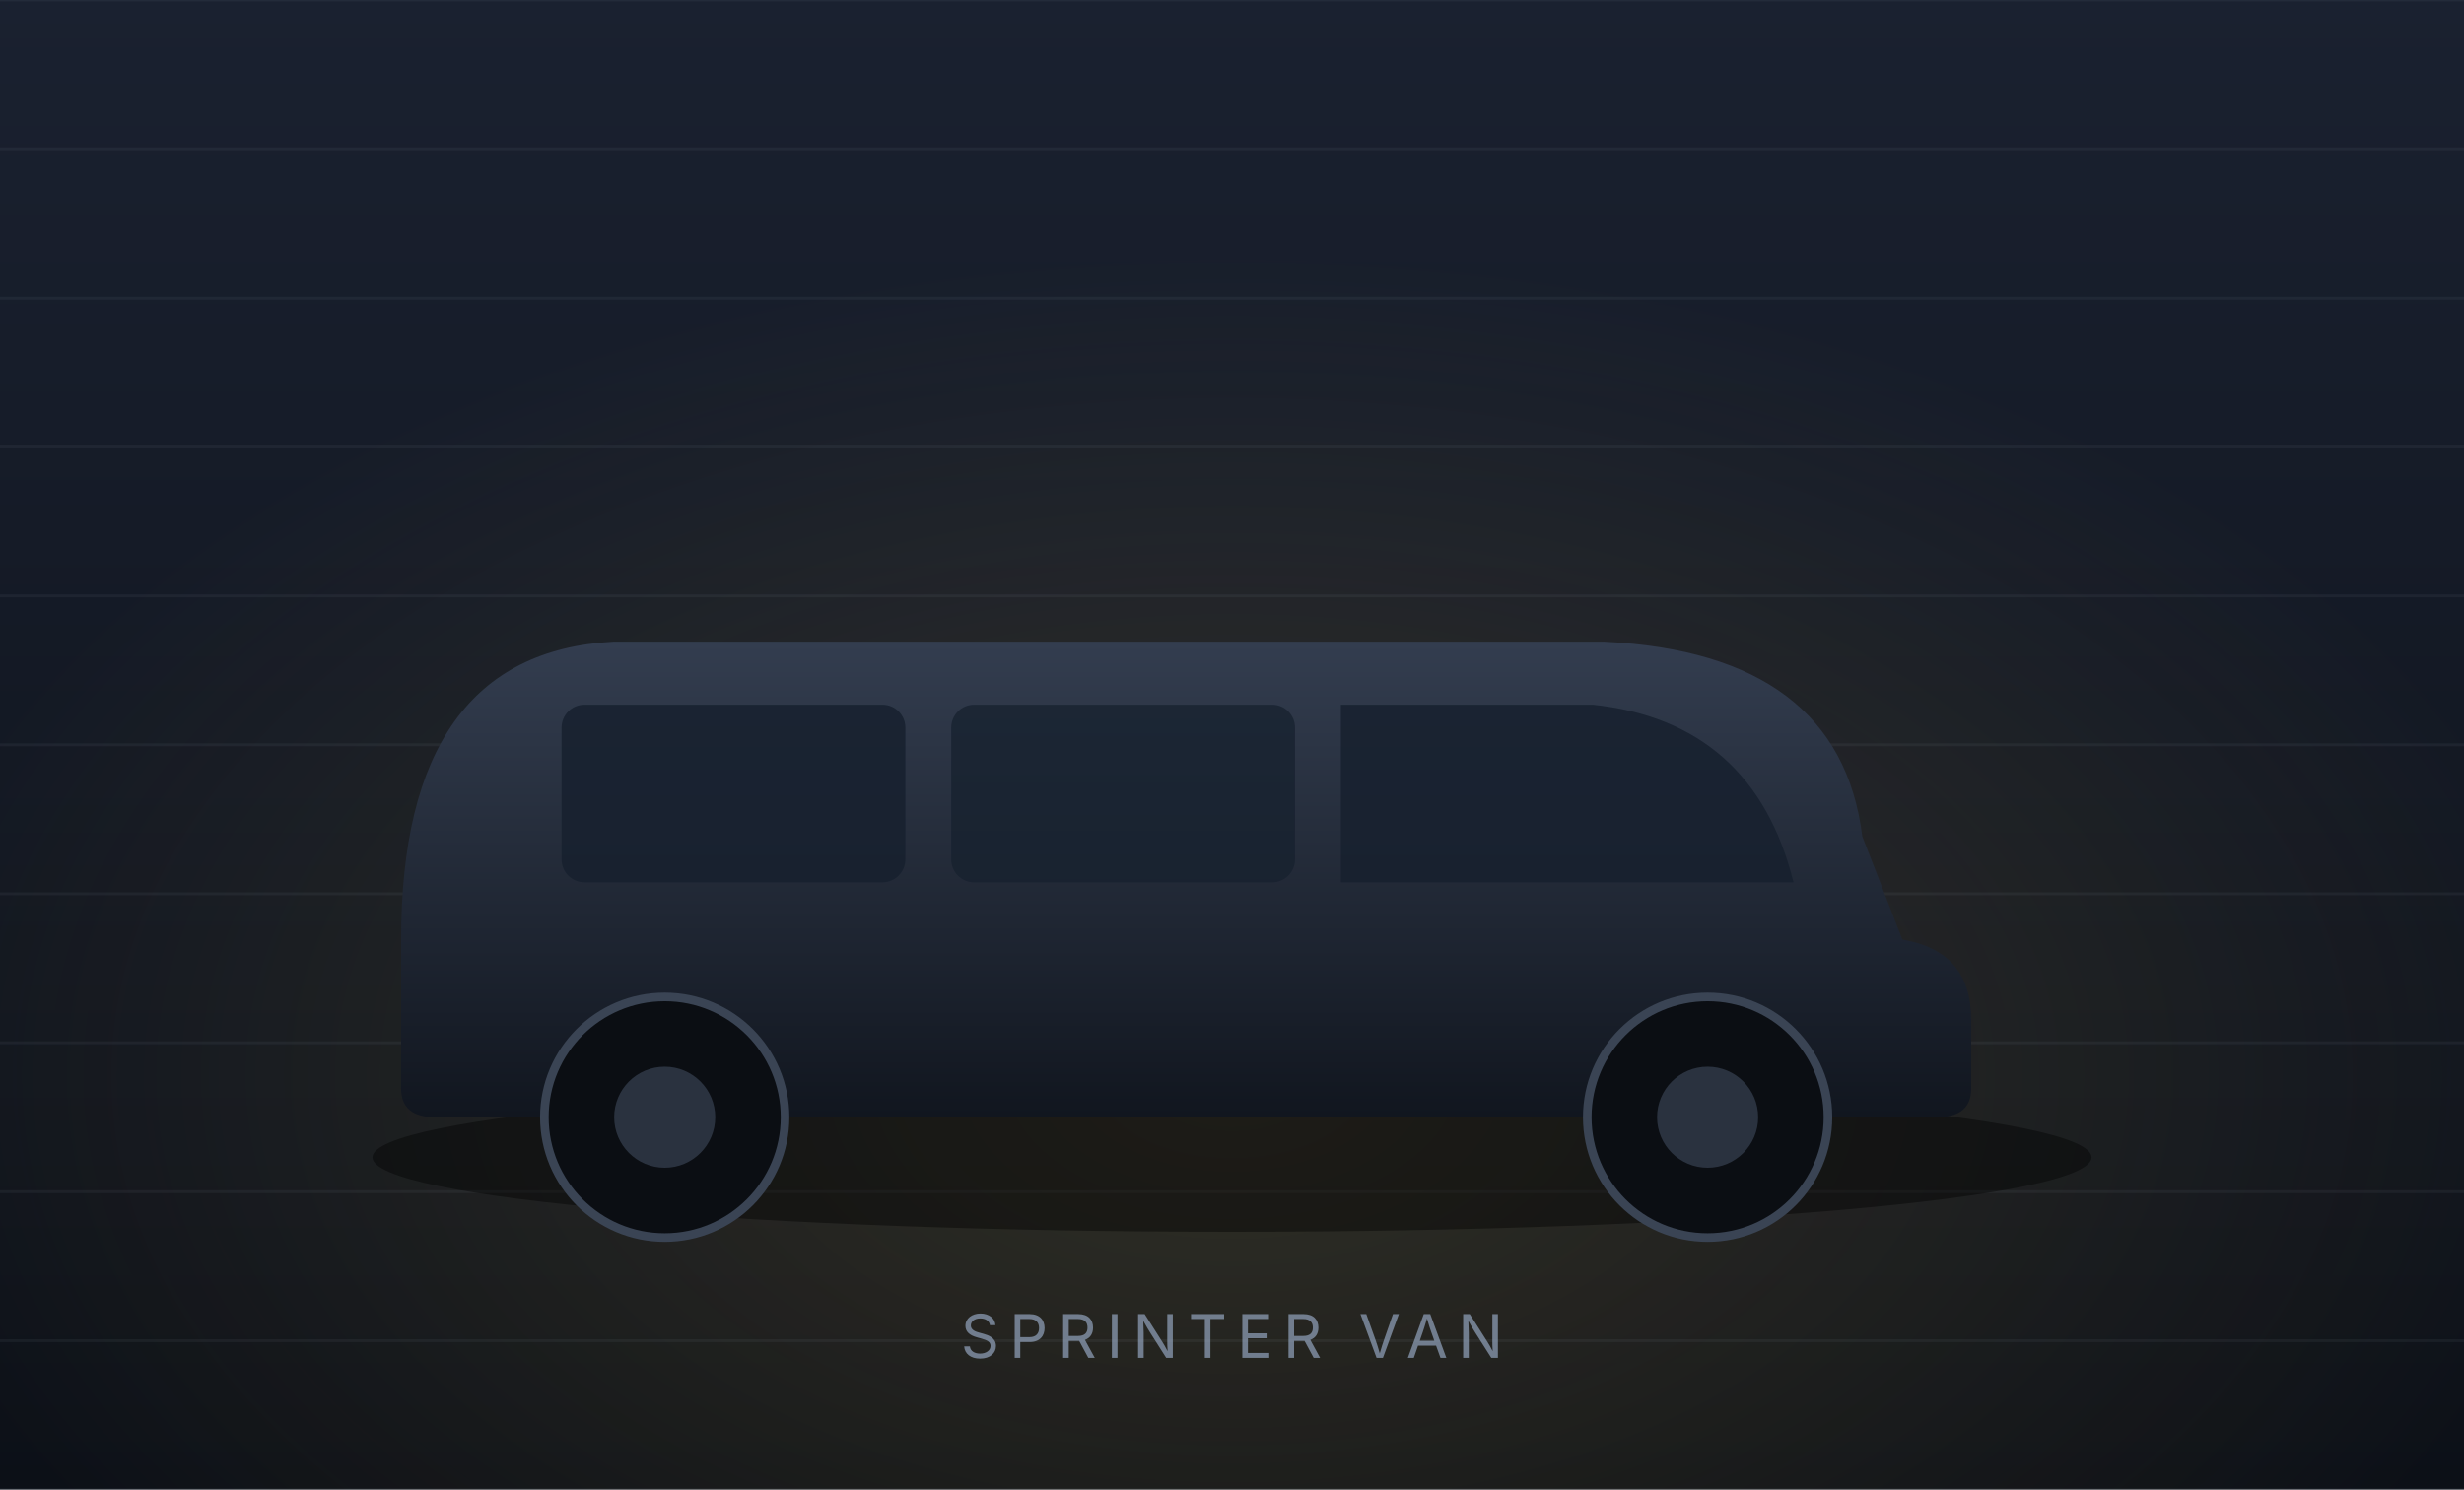
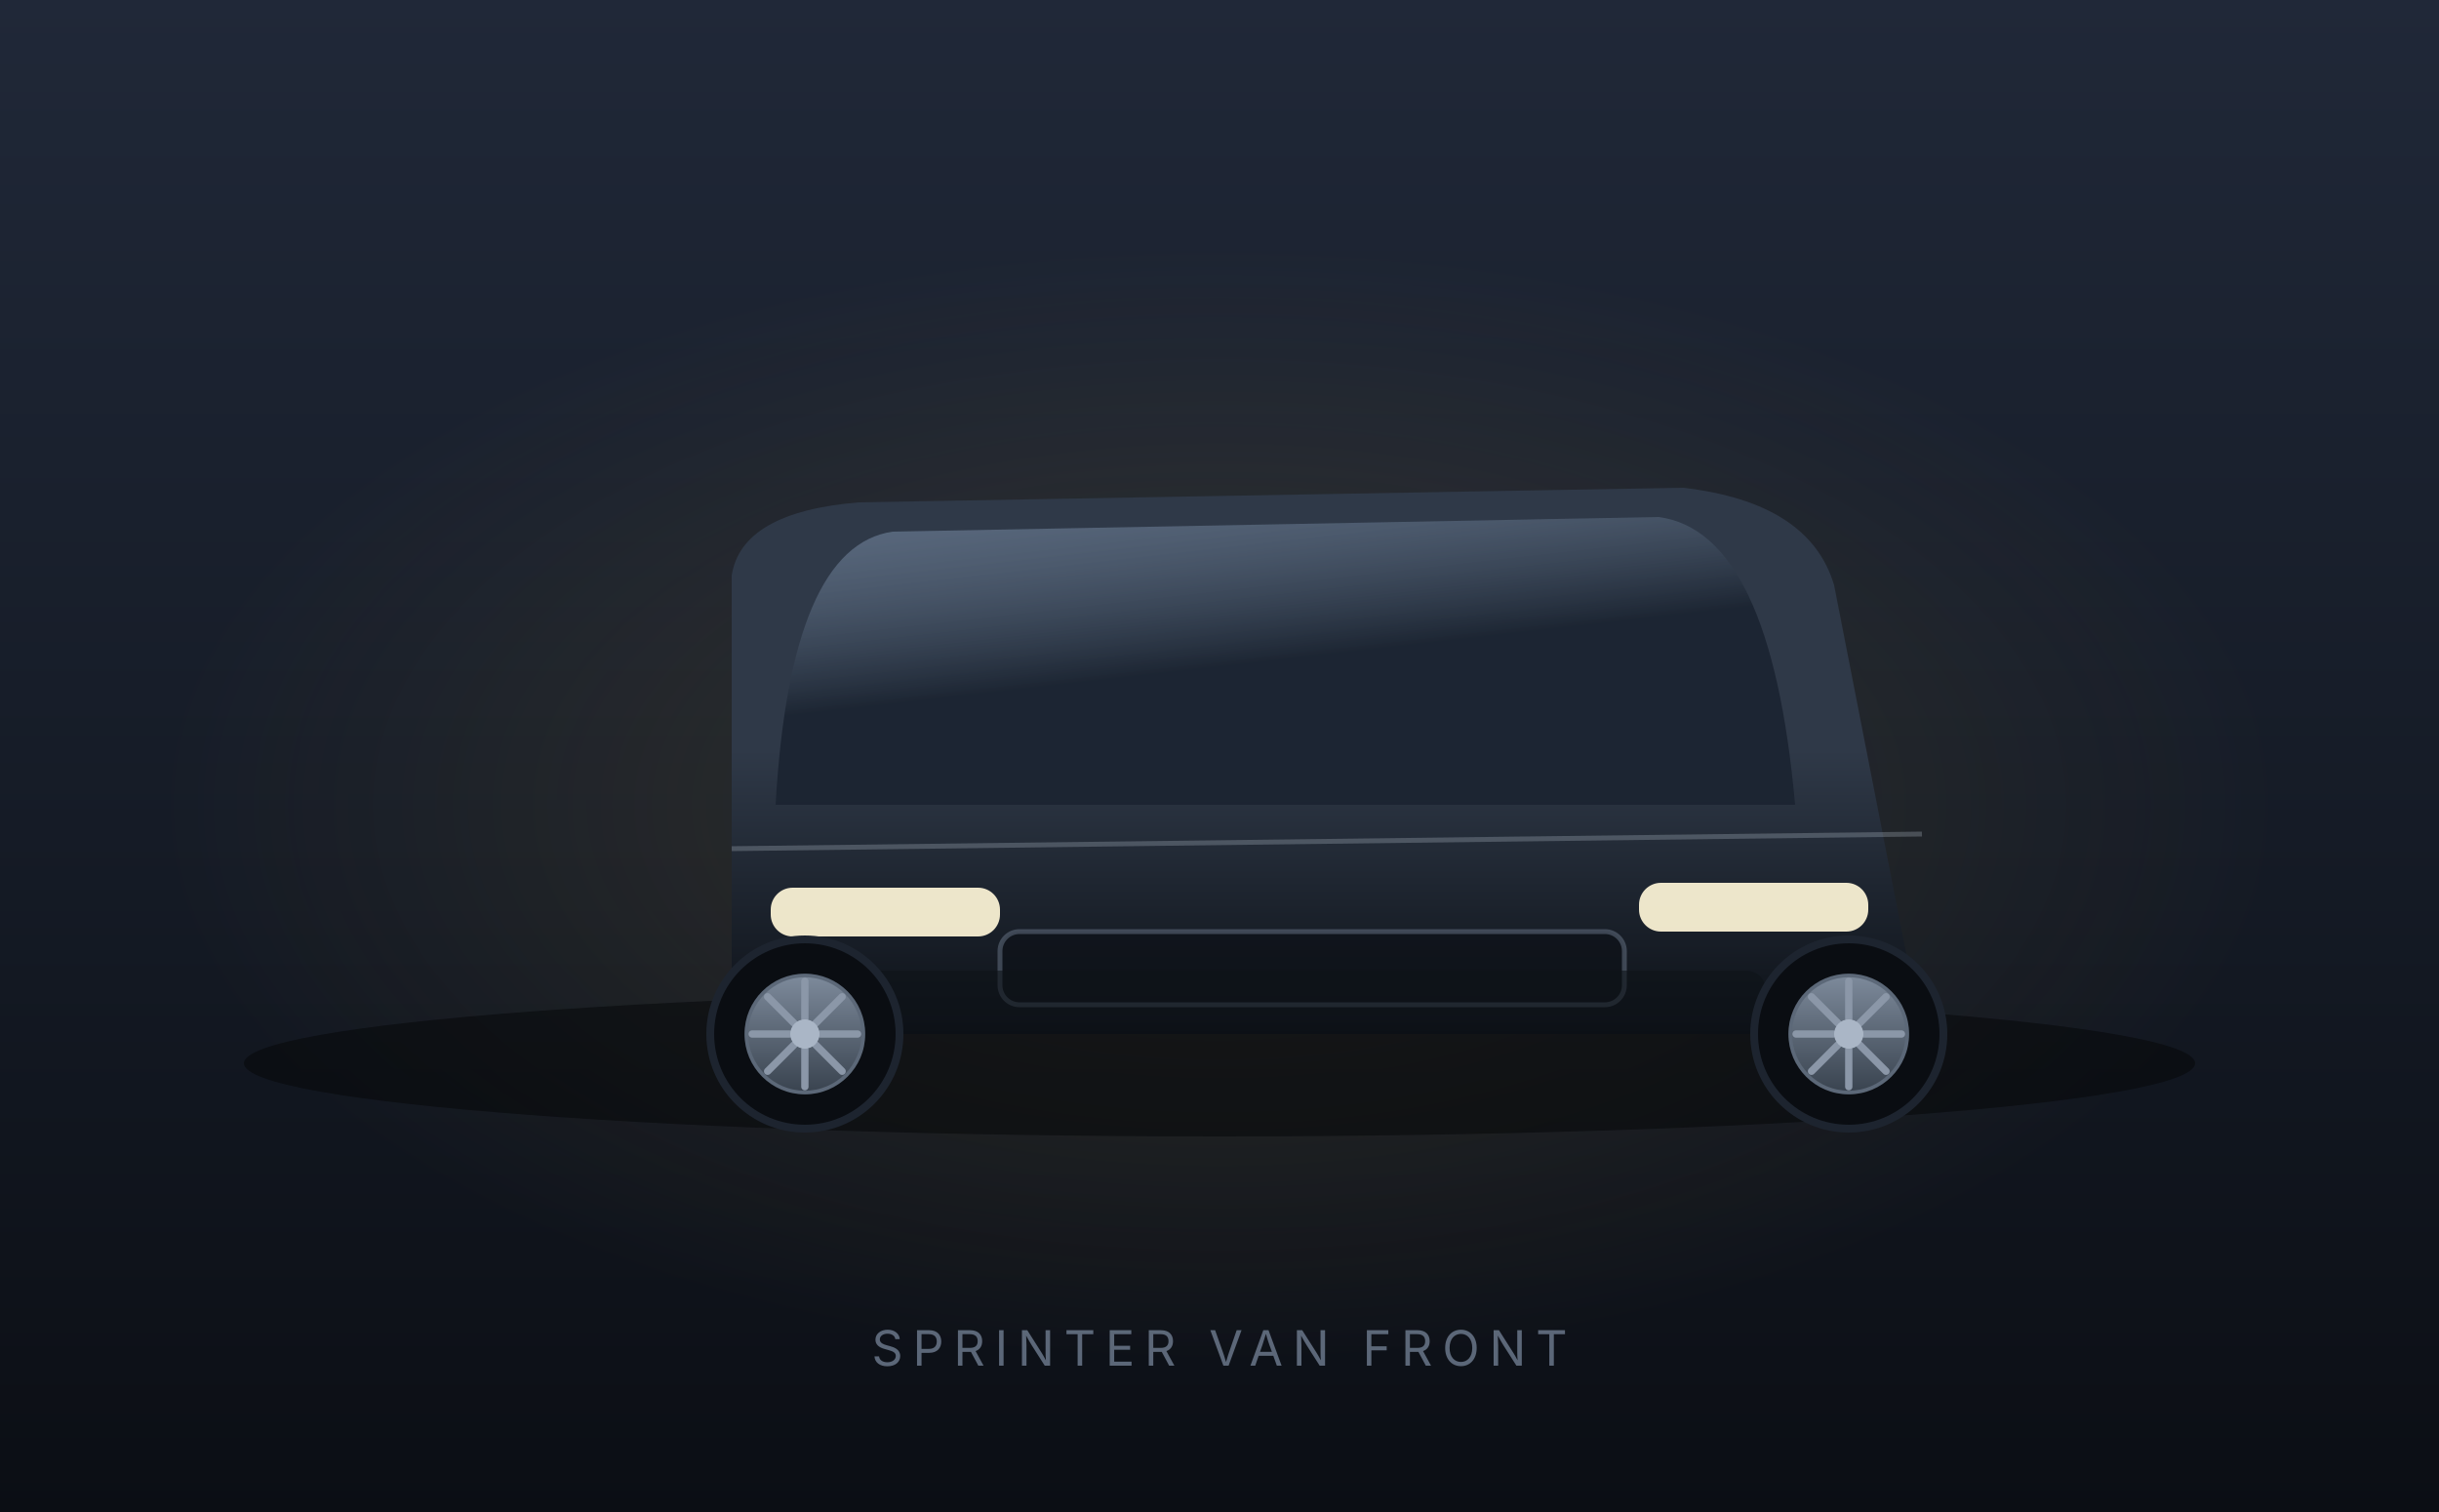
- <svg xmlns="http://www.w3.org/2000/svg" viewBox="0 0 860 520" width="860" height="520" role="img" aria-label="sprinter van">
+ <svg xmlns="http://www.w3.org/2000/svg" viewBox="0 0 1000 620" width="1000" height="620" role="img" aria-label="sprinter van front">
  <defs>
    <linearGradient id="bg" x1="0" y1="0" x2="0" y2="1">
-       <stop offset="0%" stop-color="#1a2130" />
-       <stop offset="100%" stop-color="#0c1017" />
+       <stop offset="0%" stop-color="#202838" />
+       <stop offset="55%" stop-color="#151b26" />
+       <stop offset="100%" stop-color="#0b0e14" />
    </linearGradient>
    <linearGradient id="body" x1="0" y1="0" x2="0" y2="1">
-       <stop offset="0%" stop-color="#333d4f" />
-       <stop offset="100%" stop-color="#11161f" />
+       <stop offset="0%" stop-color="#2f3948" />
+       <stop offset="48%" stop-color="#2f3948" />
+       <stop offset="100%" stop-color="#0c1016" />
    </linearGradient>
-     <radialGradient id="glow" cx="50%" cy="72%" r="55%">
-       <stop offset="0%" stop-color="#e6bf57" stop-opacity="0.16" />
+     <linearGradient id="roof" x1="0" y1="0" x2="0" y2="1">
+       <stop offset="0%" stop-color="#ffffff" stop-opacity="0.16" />
+       <stop offset="100%" stop-color="#ffffff" stop-opacity="0" />
+     </linearGradient>
+     <linearGradient id="glass" x1="0" y1="0" x2="0.4" y2="1">
+       <stop offset="0%" stop-color="#7f93ad" stop-opacity="0.55" />
+       <stop offset="60%" stop-color="#1b2431" stop-opacity="0.95" />
+     </linearGradient>
+     <linearGradient id="rim" x1="0" y1="0" x2="0" y2="1">
+       <stop offset="0%" stop-color="#7d8a9b" />
+       <stop offset="100%" stop-color="#39434f" />
+     </linearGradient>
+     <linearGradient id="leather" x1="0" y1="0" x2="0" y2="1">
+       <stop offset="0%" stop-color="#26303d" />
+       <stop offset="100%" stop-color="#151c26" />
+     </linearGradient>
+     <radialGradient id="pool" cx="50%" cy="50%" r="50%">
+       <stop offset="0%" stop-color="#e6bf57" stop-opacity="0.14" />
      <stop offset="100%" stop-color="#e6bf57" stop-opacity="0" />
    </radialGradient>
  </defs>
-   <rect width="860" height="520" fill="url(#bg)" />
-   <rect width="860" height="520" fill="url(#glow)" />
-   <g opacity="0.07" stroke="#9fb0c8" stroke-width="1">
-     <line x1="0" y1="0" x2="860" y2="0" />
-     <line x1="0" y1="52" x2="860" y2="52" />
-     <line x1="0" y1="104" x2="860" y2="104" />
-     <line x1="0" y1="156" x2="860" y2="156" />
-     <line x1="0" y1="208" x2="860" y2="208" />
-     <line x1="0" y1="260" x2="860" y2="260" />
-     <line x1="0" y1="312" x2="860" y2="312" />
-     <line x1="0" y1="364" x2="860" y2="364" />
-     <line x1="0" y1="416" x2="860" y2="416" />
-     <line x1="0" y1="468" x2="860" y2="468" />
-     <line x1="0" y1="520" x2="860" y2="520" />
+   <rect width="1000" height="620" fill="url(#bg)" />
+   <ellipse cx="500" cy="330" rx="430" ry="230" fill="url(#pool)" />
+   <ellipse cx="500" cy="436" rx="400" ry="30" fill="#05070a" opacity="0.55" />
+   <path d="M300 424 L300 236 Q304 210 352 206 L690 200              Q742 206 752 240 L788 424 Z" fill="url(#body)" />
+   <path d="M318 330 Q324 224 366 218 L680 212              Q726 218 736 330 Z" fill="url(#glass)" />
+   <path d="M300 348 L788 342" stroke="#c9d3e0" stroke-width="2" opacity="0.25" />
+   <rect x="316" y="364" width="94" height="20" rx="9" fill="#fff6d8" opacity="0.92" />
+   <rect x="672" y="362" width="94" height="20" rx="9" fill="#fff6d8" opacity="0.92" />
+   <rect x="410" y="382" width="256" height="30" rx="8" fill="#0d1218" opacity="0.75" />
+   <rect x="410" y="382" width="256" height="30" rx="8" fill="none" stroke="#5c6878" stroke-width="2" opacity="0.6" />
+   <rect x="352" y="398" width="372" height="18" rx="8" fill="#0d1218" opacity="0.6" />
+   <g>
+     <circle cx="330" cy="424" r="40" fill="#0a0d12" />
+     <circle cx="330" cy="424" r="38.8" fill="none" stroke="#1d242f" stroke-width="3.2" />
+     <circle cx="330" cy="424" r="24" fill="url(#rim)" />
+     <circle cx="330" cy="424" r="24" fill="none" stroke="#5c6878" stroke-width="1.5" />
+     <line x1="336.4" y1="424" x2="351.6" y2="424" stroke="#8b97a8" stroke-width="3" stroke-linecap="round" />
+     <line x1="334.525" y1="428.525" x2="345.274" y2="439.274" stroke="#8b97a8" stroke-width="3" stroke-linecap="round" />
+     <line x1="330" y1="430.4" x2="330" y2="445.6" stroke="#8b97a8" stroke-width="3" stroke-linecap="round" />
+     <line x1="325.475" y1="428.525" x2="314.726" y2="439.274" stroke="#8b97a8" stroke-width="3" stroke-linecap="round" />
+     <line x1="323.6" y1="424" x2="308.4" y2="424" stroke="#8b97a8" stroke-width="3" stroke-linecap="round" />
+     <line x1="325.475" y1="419.475" x2="314.726" y2="408.726" stroke="#8b97a8" stroke-width="3" stroke-linecap="round" />
+     <line x1="330" y1="417.6" x2="330" y2="402.4" stroke="#8b97a8" stroke-width="3" stroke-linecap="round" />
+     <line x1="334.525" y1="419.475" x2="345.274" y2="408.726" stroke="#8b97a8" stroke-width="3" stroke-linecap="round" />
+     <circle cx="330" cy="424" r="6" fill="#aab6c6" />
  </g>
-   <ellipse cx="430" cy="404" rx="300" ry="26" fill="#000" opacity="0.4" />
-   <g transform="translate(0,28)">
-     <path d="M140 300 Q140 200 214 196 L560 196 Q642 200 650 264 L664 300 Q688 304 688 328 L688 352 Q688 362 676 362 L152 362 Q140 362 140 352 Z" fill="url(#body)" />
-     <rect x="196" y="218" width="120" height="62" rx="8" fill="#16202e" opacity="0.85" />
-     <rect x="332" y="218" width="120" height="62" rx="8" fill="#16202e" opacity="0.75" />
-     <path d="M468 218 L556 218 Q612 224 626 280 L468 280 Z" fill="#16202e" opacity="0.85" />
-     <circle cx="232" cy="362" r="42" fill="#0b0e13" stroke="#3a4454" stroke-width="3" />
-     <circle cx="232" cy="362" r="17.64" fill="#2a323f" />
-     <circle cx="596" cy="362" r="42" fill="#0b0e13" stroke="#3a4454" stroke-width="3" />
-     <circle cx="596" cy="362" r="17.64" fill="#2a323f" />
+   <g>
+     <circle cx="758" cy="424" r="40" fill="#0a0d12" />
+     <circle cx="758" cy="424" r="38.8" fill="none" stroke="#1d242f" stroke-width="3.2" />
+     <circle cx="758" cy="424" r="24" fill="url(#rim)" />
+     <circle cx="758" cy="424" r="24" fill="none" stroke="#5c6878" stroke-width="1.5" />
+     <line x1="764.4" y1="424" x2="779.6" y2="424" stroke="#8b97a8" stroke-width="3" stroke-linecap="round" />
+     <line x1="762.525" y1="428.525" x2="773.274" y2="439.274" stroke="#8b97a8" stroke-width="3" stroke-linecap="round" />
+     <line x1="758" y1="430.4" x2="758" y2="445.6" stroke="#8b97a8" stroke-width="3" stroke-linecap="round" />
+     <line x1="753.475" y1="428.525" x2="742.726" y2="439.274" stroke="#8b97a8" stroke-width="3" stroke-linecap="round" />
+     <line x1="751.6" y1="424" x2="736.4" y2="424" stroke="#8b97a8" stroke-width="3" stroke-linecap="round" />
+     <line x1="753.475" y1="419.475" x2="742.726" y2="408.726" stroke="#8b97a8" stroke-width="3" stroke-linecap="round" />
+     <line x1="758" y1="417.6" x2="758" y2="402.4" stroke="#8b97a8" stroke-width="3" stroke-linecap="round" />
+     <line x1="762.525" y1="419.475" x2="773.274" y2="408.726" stroke="#8b97a8" stroke-width="3" stroke-linecap="round" />
+     <circle cx="758" cy="424" r="6" fill="#aab6c6" />
  </g>
-   <text x="430" y="474" text-anchor="middle" font-family="system-ui,-apple-system,Segoe UI,sans-serif" font-size="21" letter-spacing="3.5" fill="#8fa0b8" opacity="0.72">SPRINTER VAN</text>
+   <text x="500" y="560" text-anchor="middle" font-family="system-ui,-apple-system,Segoe UI,sans-serif" font-size="20" letter-spacing="4" fill="#8fa0b8" opacity="0.6">SPRINTER VAN FRONT</text>
</svg>
